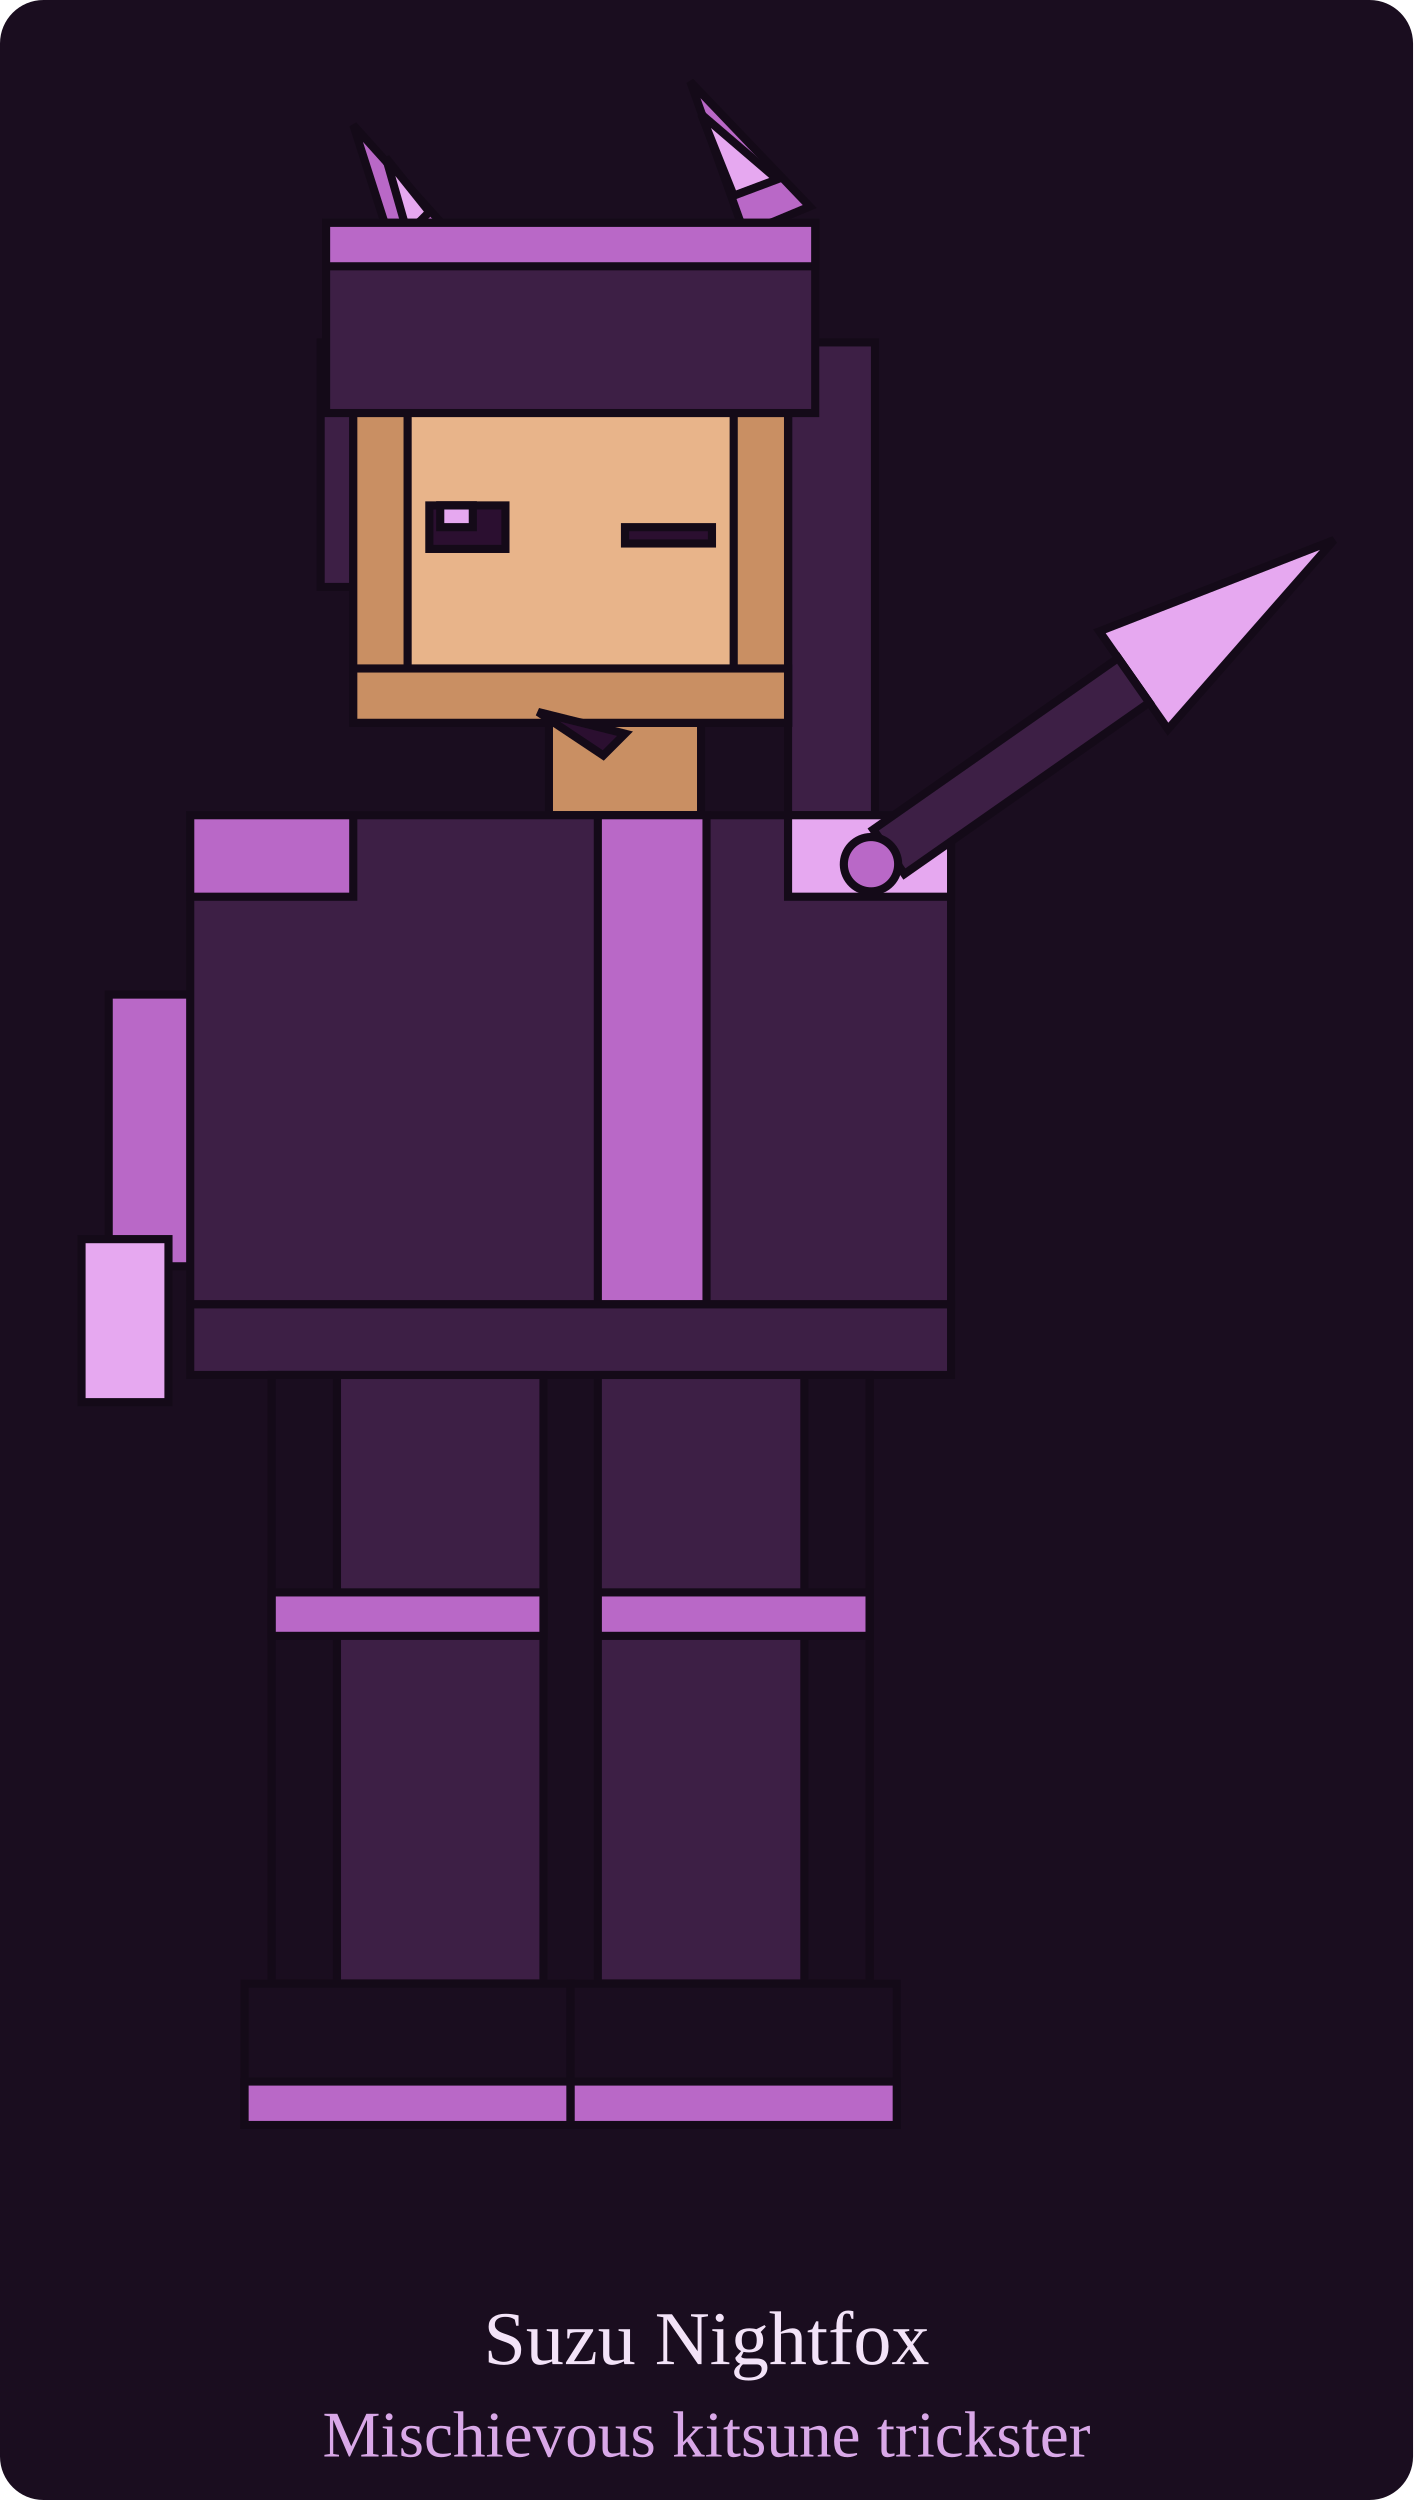
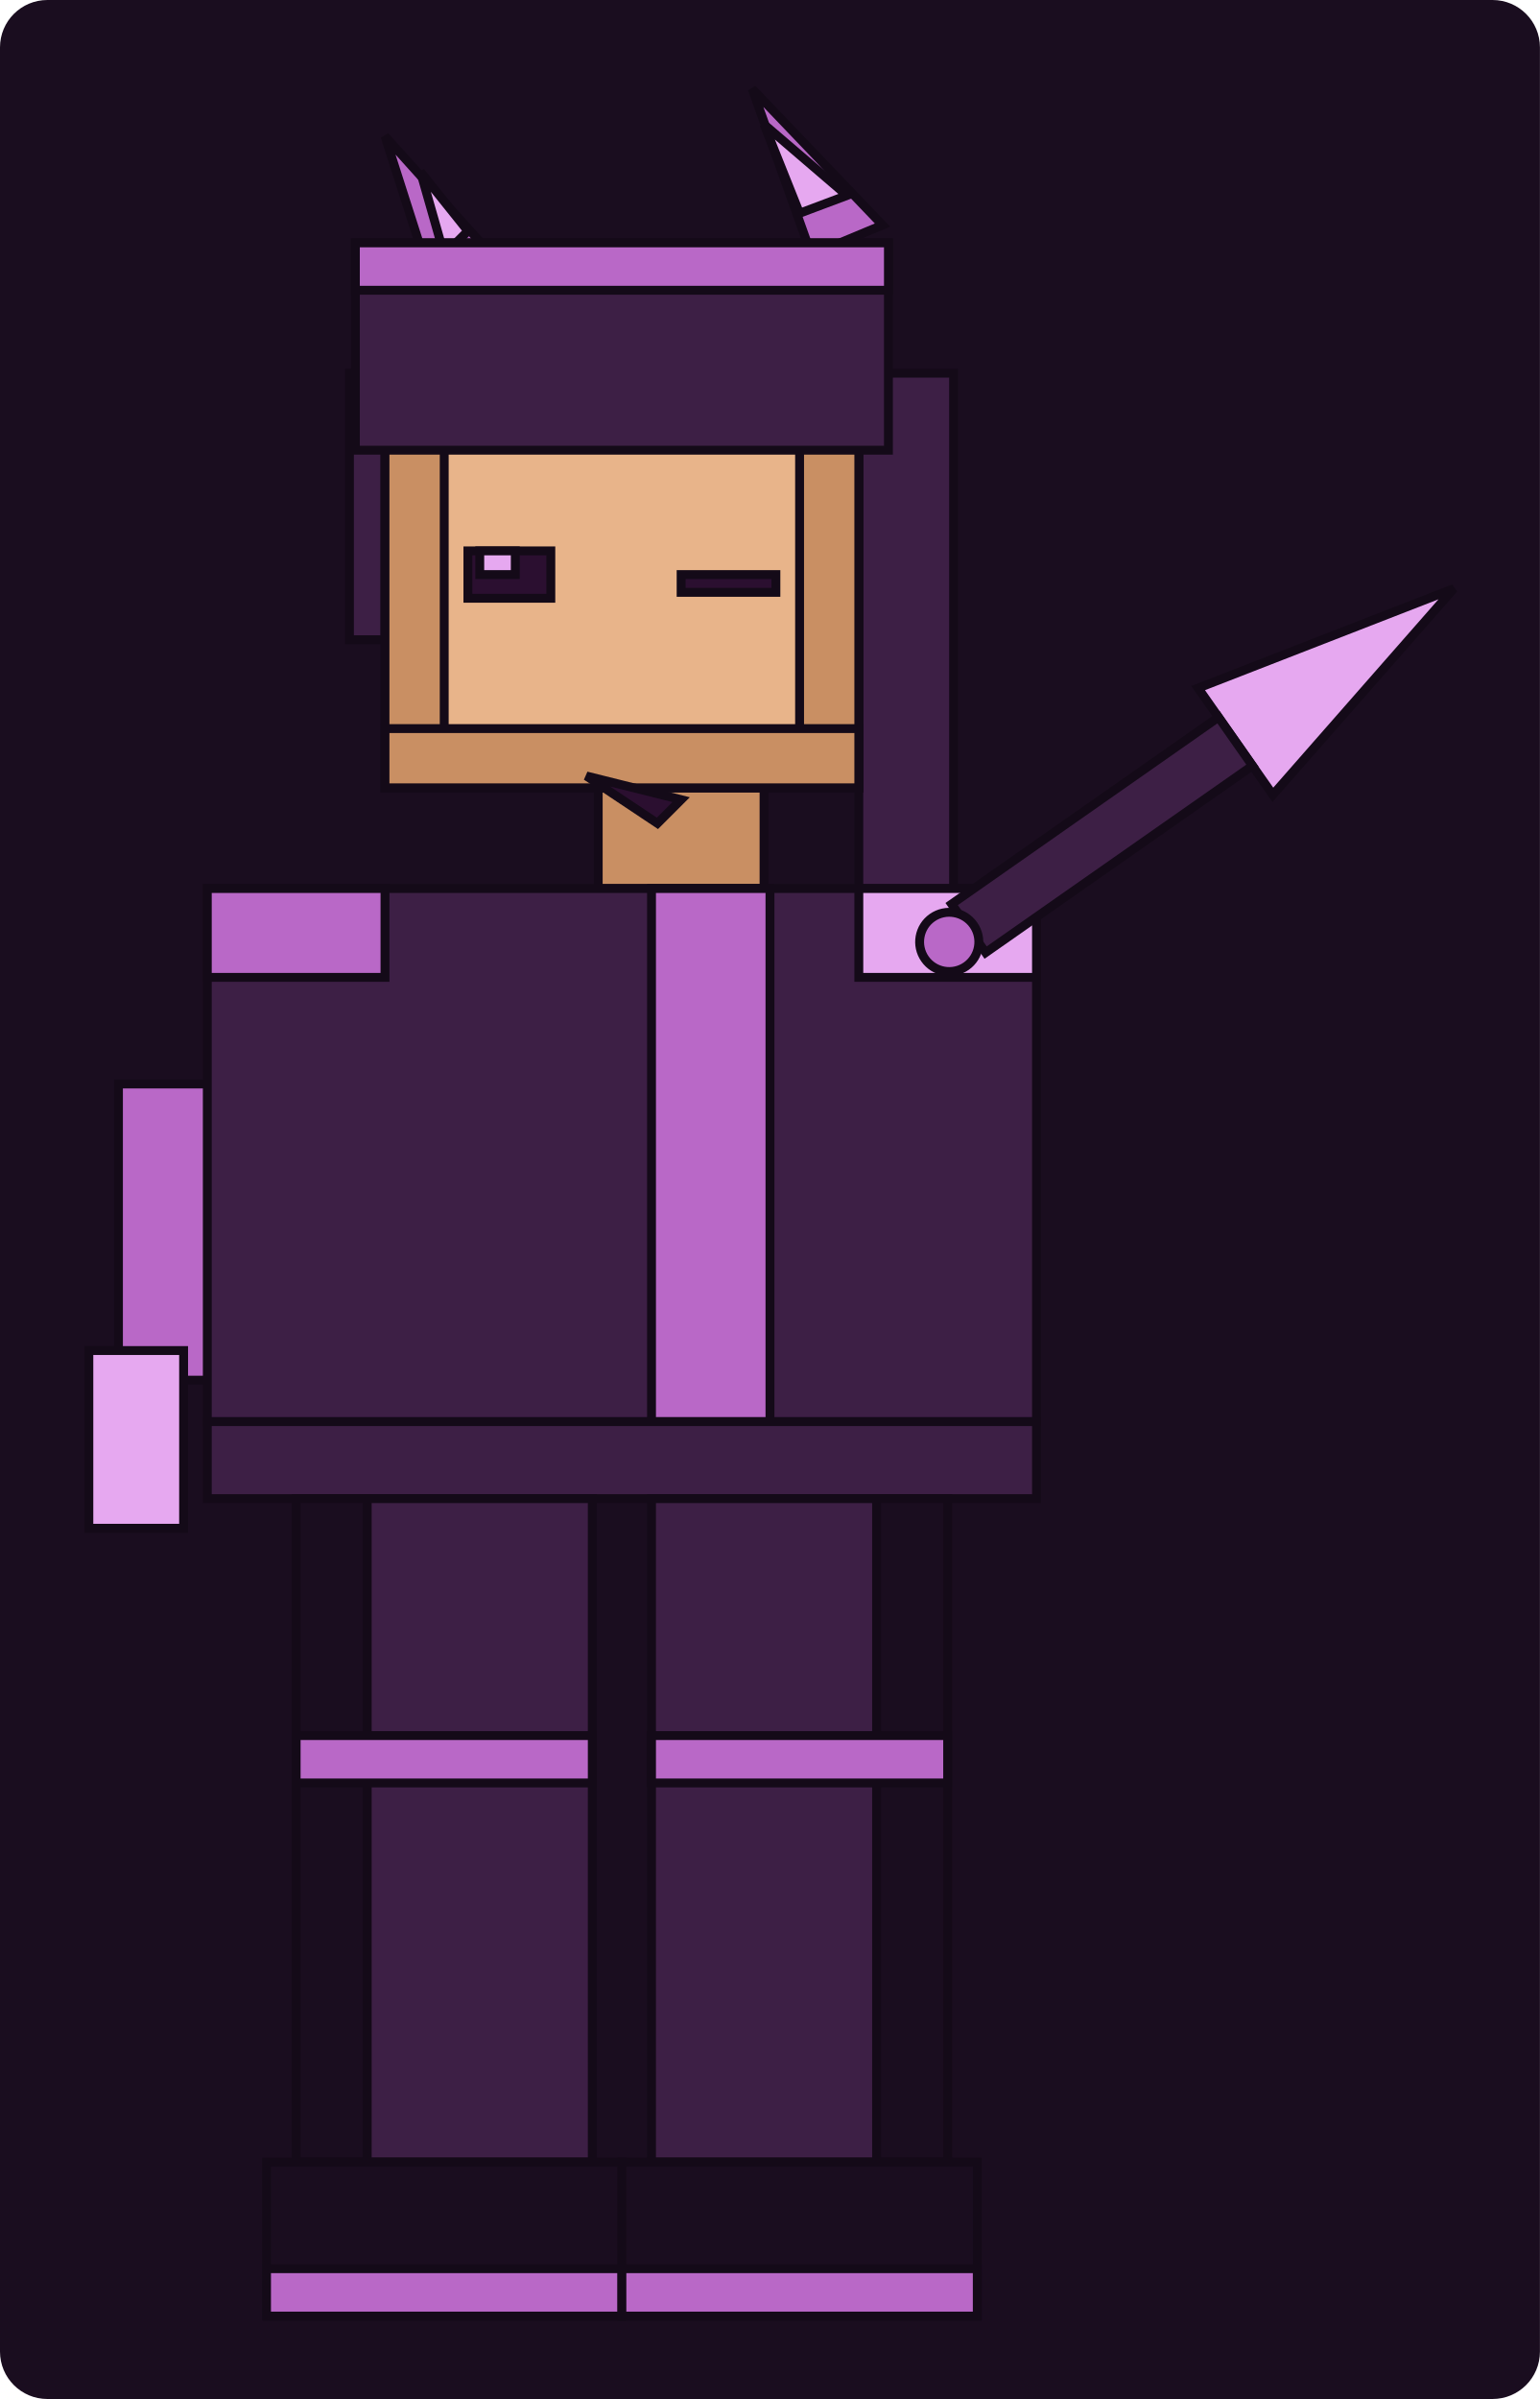
- <svg width="100%" viewBox="0 0 260 460" role="img">
-   <rect x="0" y="0" width="260" height="460" rx="8" fill="#1A0D1F" />
+ <svg width="100%" viewBox="0 0 260 405" role="img">
+   <rect x="0" y="0" width="260" height="405" rx="8" fill="#1A0D1F" />
  <g transform="translate(15,23)" stroke="#140A18" stroke-width="1.5">
    <rect x="5" y="160" width="22" height="50" fill="#B968C7" />
    <rect x="0" y="205" width="16" height="30" fill="#E6A8F0" />
    <rect x="130" y="40" width="16" height="90" fill="#3D1F45" />
    <rect x="138" y="130" width="12" height="60" fill="#3D1F45" />
    <rect x="44" y="40" width="14" height="45" fill="#3D1F45" />
    <polygon points="58,25 50,0 68,20" fill="#B968C7" />
    <polygon points="60,20 56,6 64,16" fill="#E6A8F0" />
    <polygon points="122,20 112,-8 134,15" fill="#B968C7" />
    <polygon points="120,13 114,-2 128,10" fill="#E6A8F0" />
    <rect x="86" y="110" width="28" height="17" fill="#C98F63" />
    <rect x="50" y="40" width="80" height="70" fill="#E8B48A" />
    <rect x="50" y="40" width="10" height="70" fill="#C98F63" />
    <rect x="120" y="40" width="10" height="70" fill="#C98F63" />
    <rect x="50" y="100" width="80" height="10" fill="#C98F63" />
    <rect x="45" y="18" width="90" height="35" fill="#3D1F45" />
    <rect x="45" y="18" width="90" height="8" fill="#B968C7" />
    <rect x="64" y="70" width="14" height="8" fill="#2B0F30" />
    <rect x="66" y="70" width="6" height="4" fill="#E6A8F0" />
    <rect x="100" y="74" width="16" height="3" fill="#2B0F30" />
    <polygon points="84,108 100,112 96,116" fill="#2B0F30" />
    <rect x="20" y="127" width="140" height="90" fill="#3D1F45" />
    <rect x="20" y="127" width="30" height="15" fill="#B968C7" />
    <rect x="130" y="127" width="30" height="15" fill="#E6A8F0" />
    <rect x="95" y="127" width="20" height="90" fill="#B968C7" />
    <rect x="20" y="217" width="140" height="13" fill="#3D1F45" />
    <rect x="35" y="230" width="50" height="112" fill="#3D1F45" />
    <rect x="35" y="230" width="12" height="112" fill="#1A0D1F" />
    <rect x="95" y="230" width="50" height="112" fill="#3D1F45" />
    <rect x="133" y="230" width="12" height="112" fill="#1A0D1F" />
    <rect x="35" y="270" width="50" height="8" fill="#B968C7" />
    <rect x="95" y="270" width="50" height="8" fill="#B968C7" />
    <rect x="30" y="342" width="60" height="26" fill="#1A0D1F" />
    <rect x="90" y="342" width="60" height="26" fill="#1A0D1F" />
    <rect x="30" y="360" width="60" height="8" fill="#B968C7" />
    <rect x="90" y="360" width="60" height="8" fill="#B968C7" />
    <g transform="rotate(55 151 132)">
      <polygon points="140,80 162,80 151,35" fill="#E6A8F0" />
      <rect x="146" y="80" width="10" height="55" fill="#3D1F45" />
      <circle cx="151" cy="139" r="5" fill="#B968C7" />
    </g>
  </g>
-   <text x="130" y="435" text-anchor="middle" font-size="14" font-weight="500" fill="#F3E3F8">Suzu Nightfox</text>
-   <text x="130" y="452" text-anchor="middle" font-size="12" fill="#D9A8E8">Mischievous kitsune trickster</text>
</svg>
